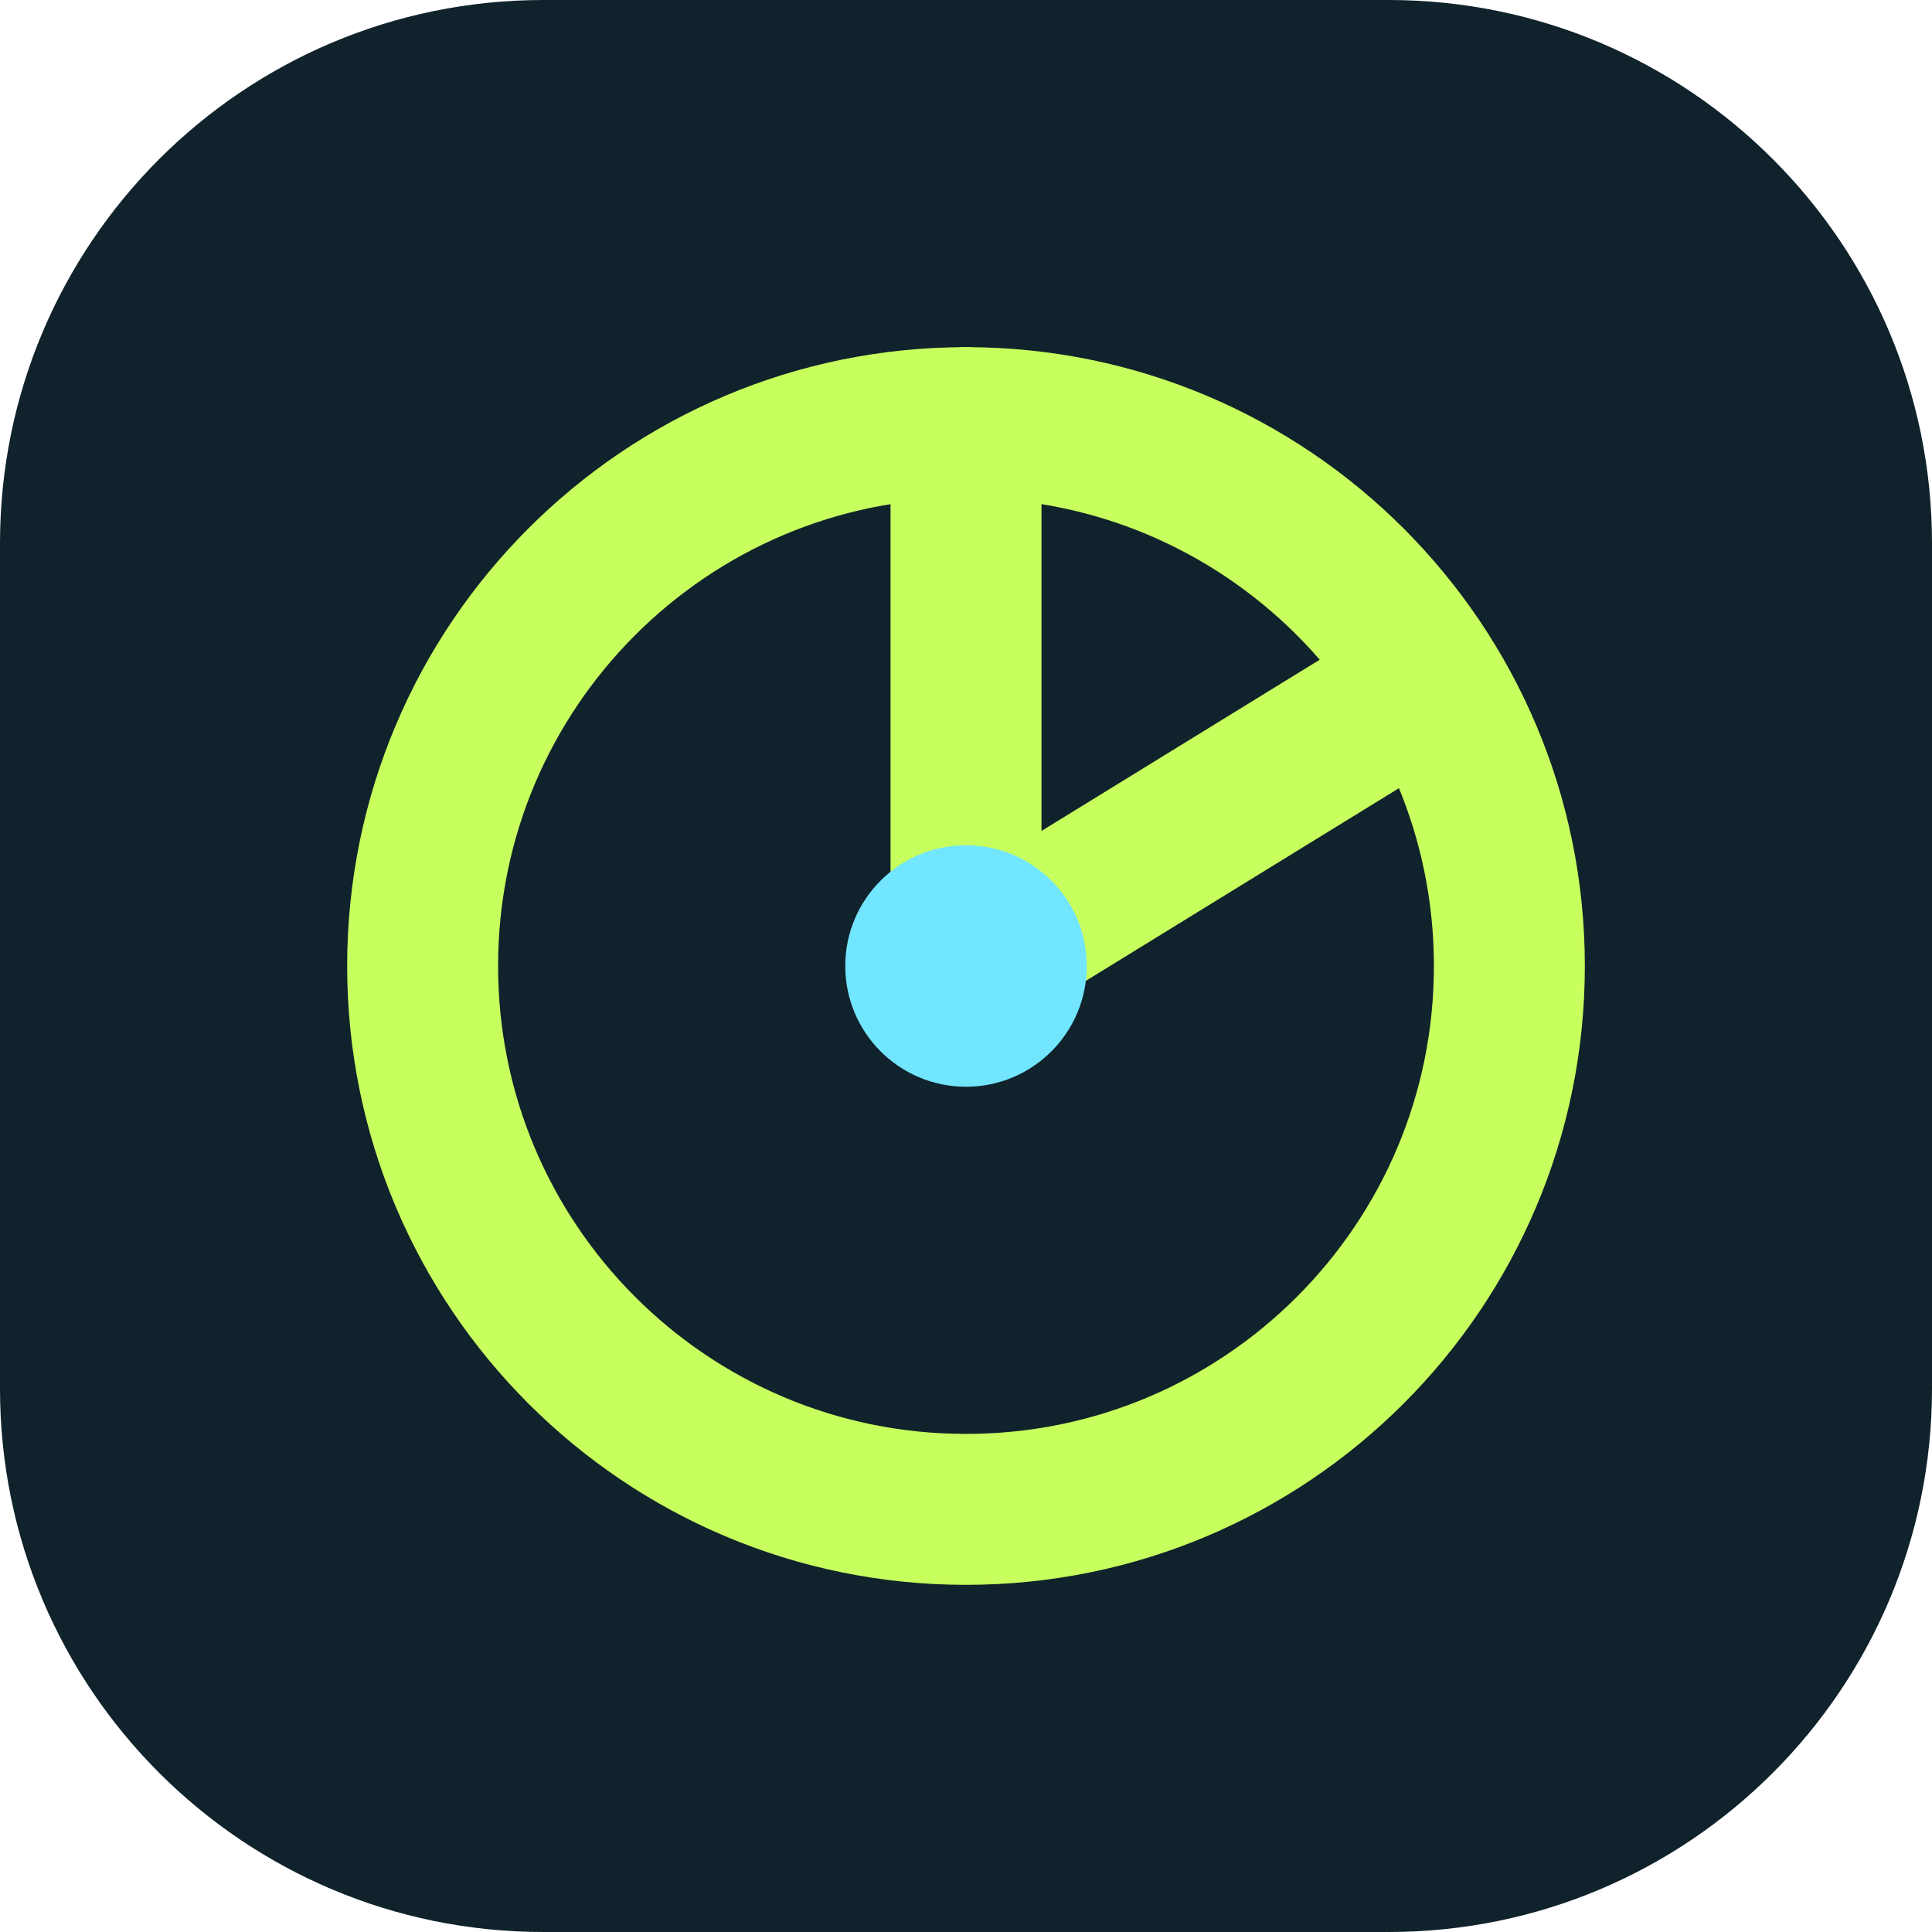
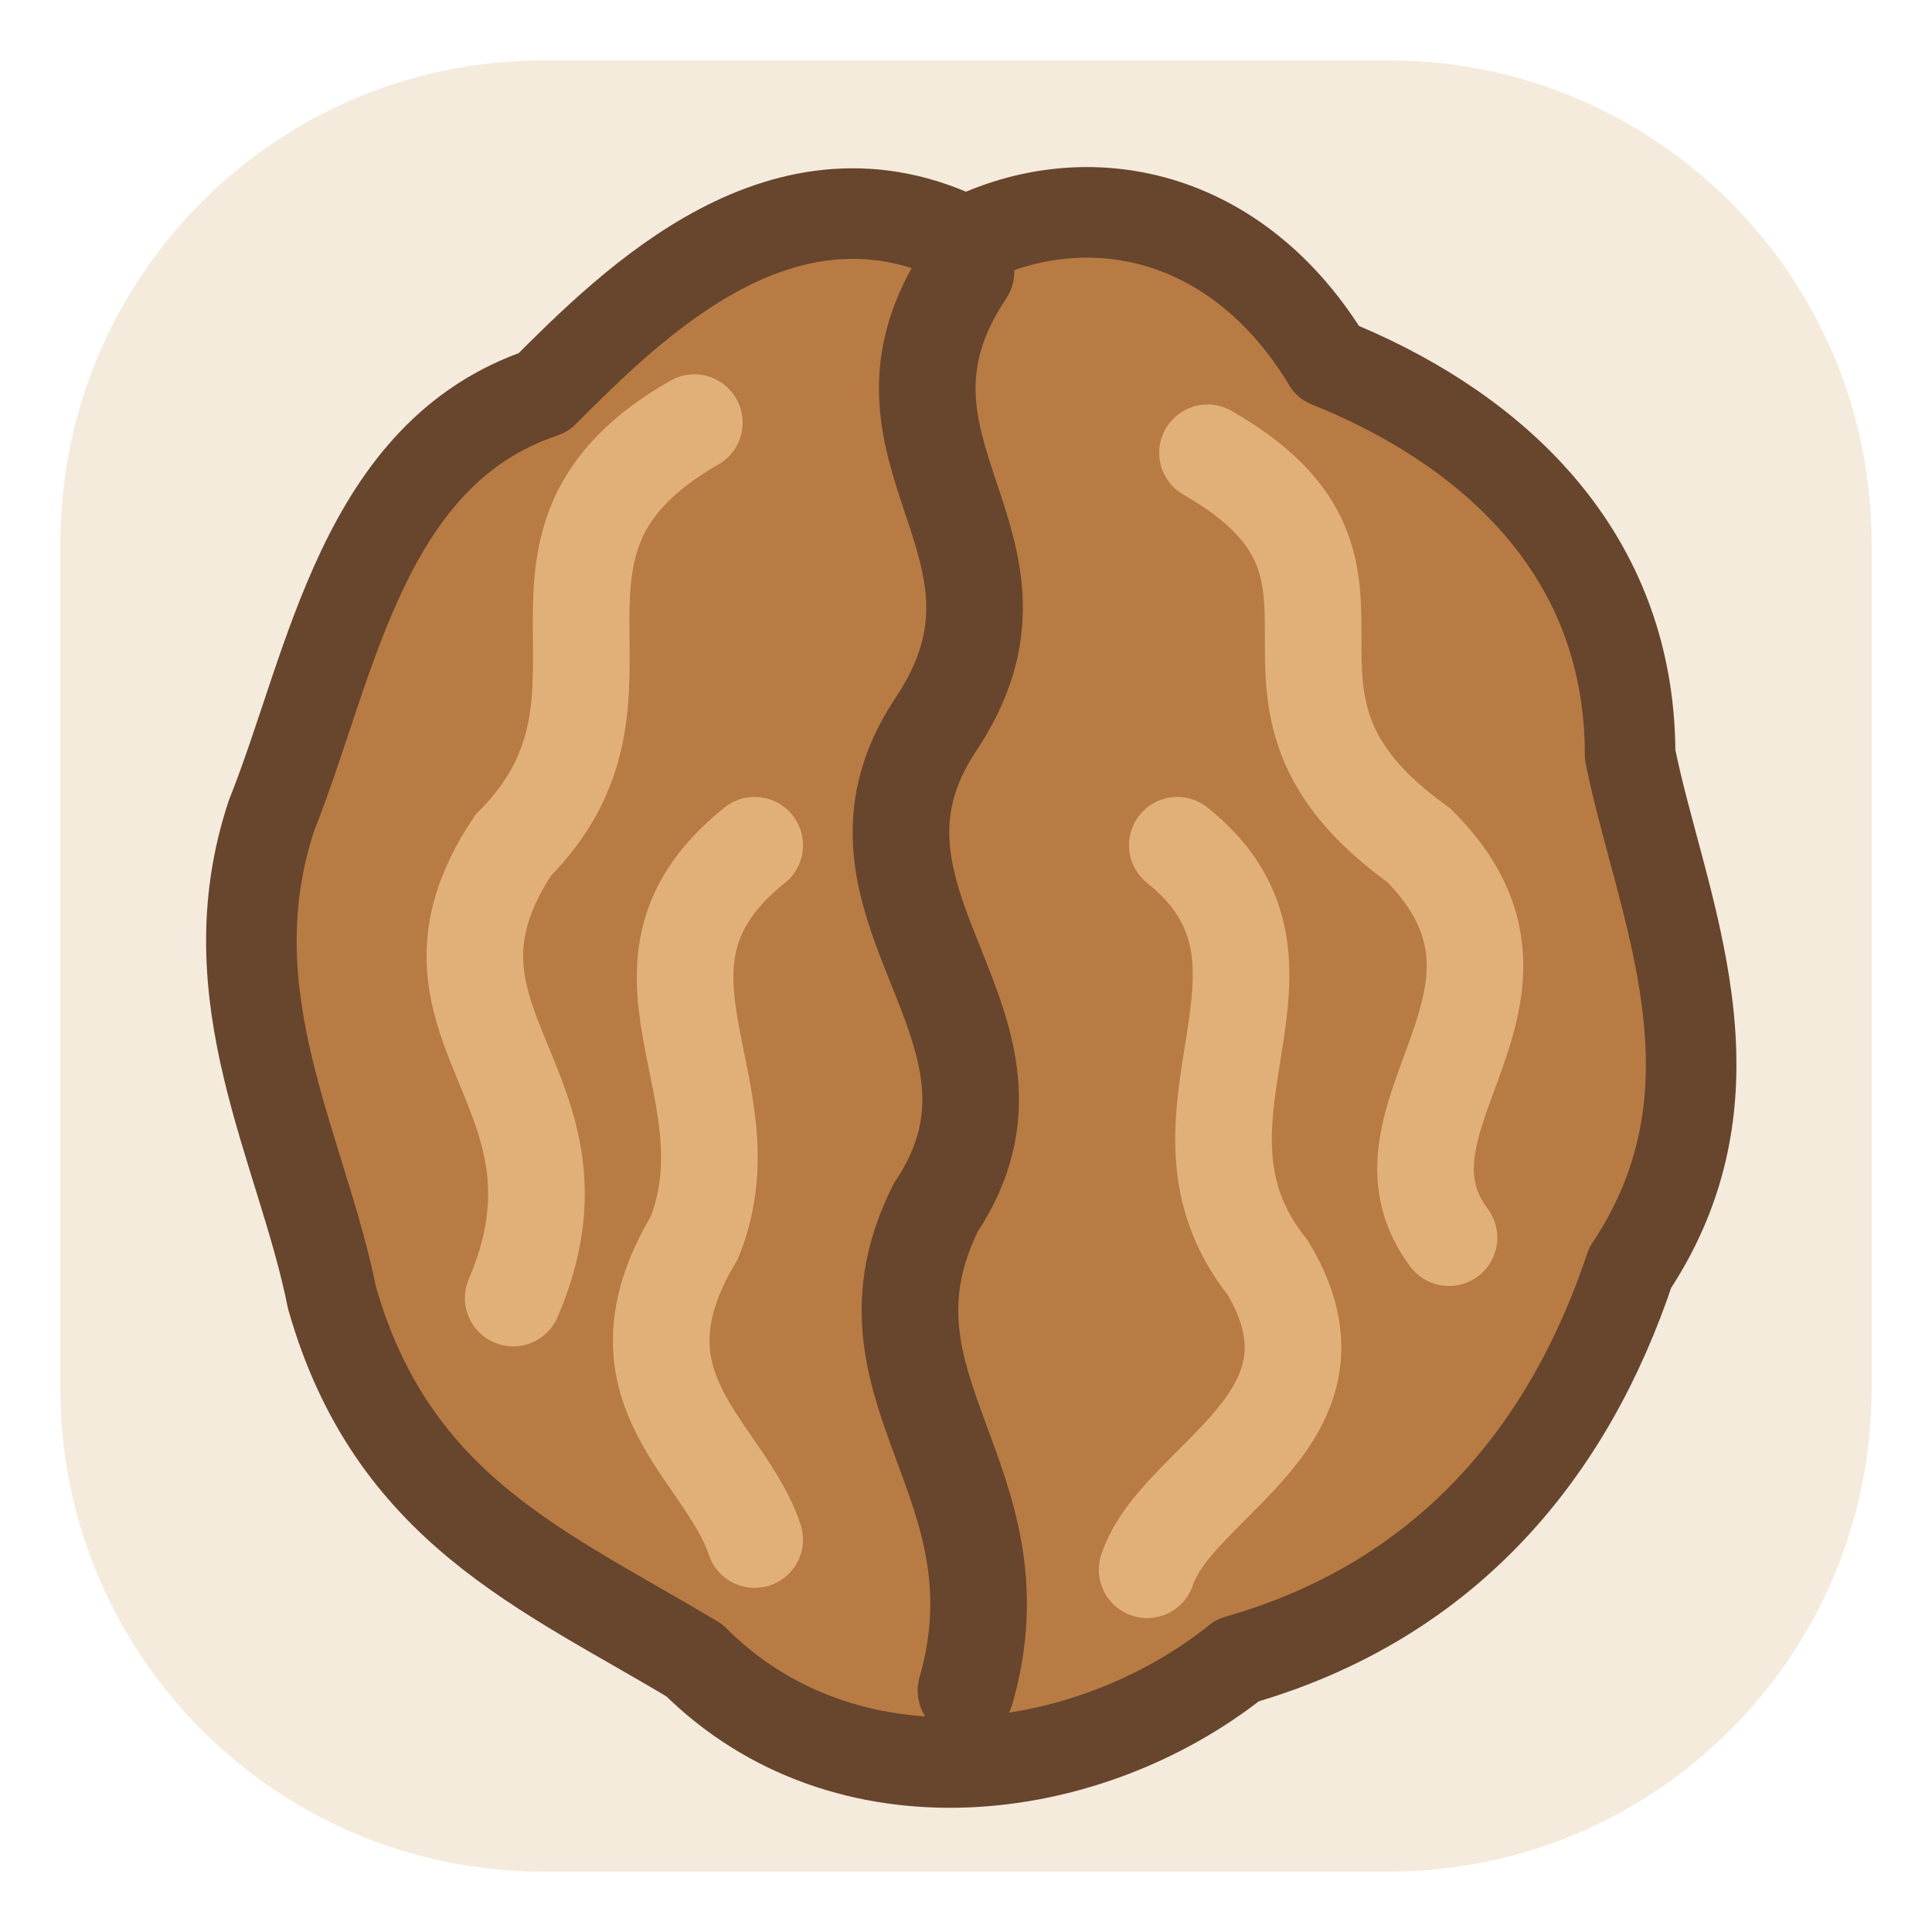
<svg xmlns="http://www.w3.org/2000/svg" viewBox="0 0 64 64">
-   <rect width="64" height="64" rx="18" fill="#10222b" />
-   <circle cx="32" cy="32" r="18" fill="none" stroke="#c7ff5e" stroke-width="5" />
-   <path d="M32 14v18l13-8" fill="none" stroke="#c7ff5e" stroke-width="5" stroke-linecap="round" stroke-linejoin="round" />
-   <circle cx="32" cy="32" r="4" fill="#72e6ff" />
+   <rect x="2" y="2" width="60" height="60" rx="16" fill="#F4EBDD" />
+   <path d="M32 8C26 5 21 10 18 13C12 15 11 22 9 27C7 33 10 38 11 43C13 50 18 52 23 55C28 60 36 59 41 55C48 53 52 48 54 42C58 36 55 30 54 25C54 18 49 14 44 12C41 7 36 6 32 8Z" fill="#B87B43" stroke="#68452D" stroke-width="3" stroke-linejoin="round" />
+   <path d="M32 9C28 15 35 18 31 24C27 30 35 34 31 40C28 46 34 49 32 56" fill="none" stroke="#68452D" stroke-width="3.2" stroke-linecap="round" />
+   <path d="M23 14C16 18 22 23 17 28C13 34 20 36 17 43M25 28C20 32 25 36 23 41C20 46 24 48 25 51M40 15C47 19 40 23 47 28C52 33 45 37 48 41M39 28C44 32 38 37 42 42C45 47 39 49 38 52" fill="none" stroke="#E1B079" stroke-width="3.2" stroke-linecap="round" />
</svg>
